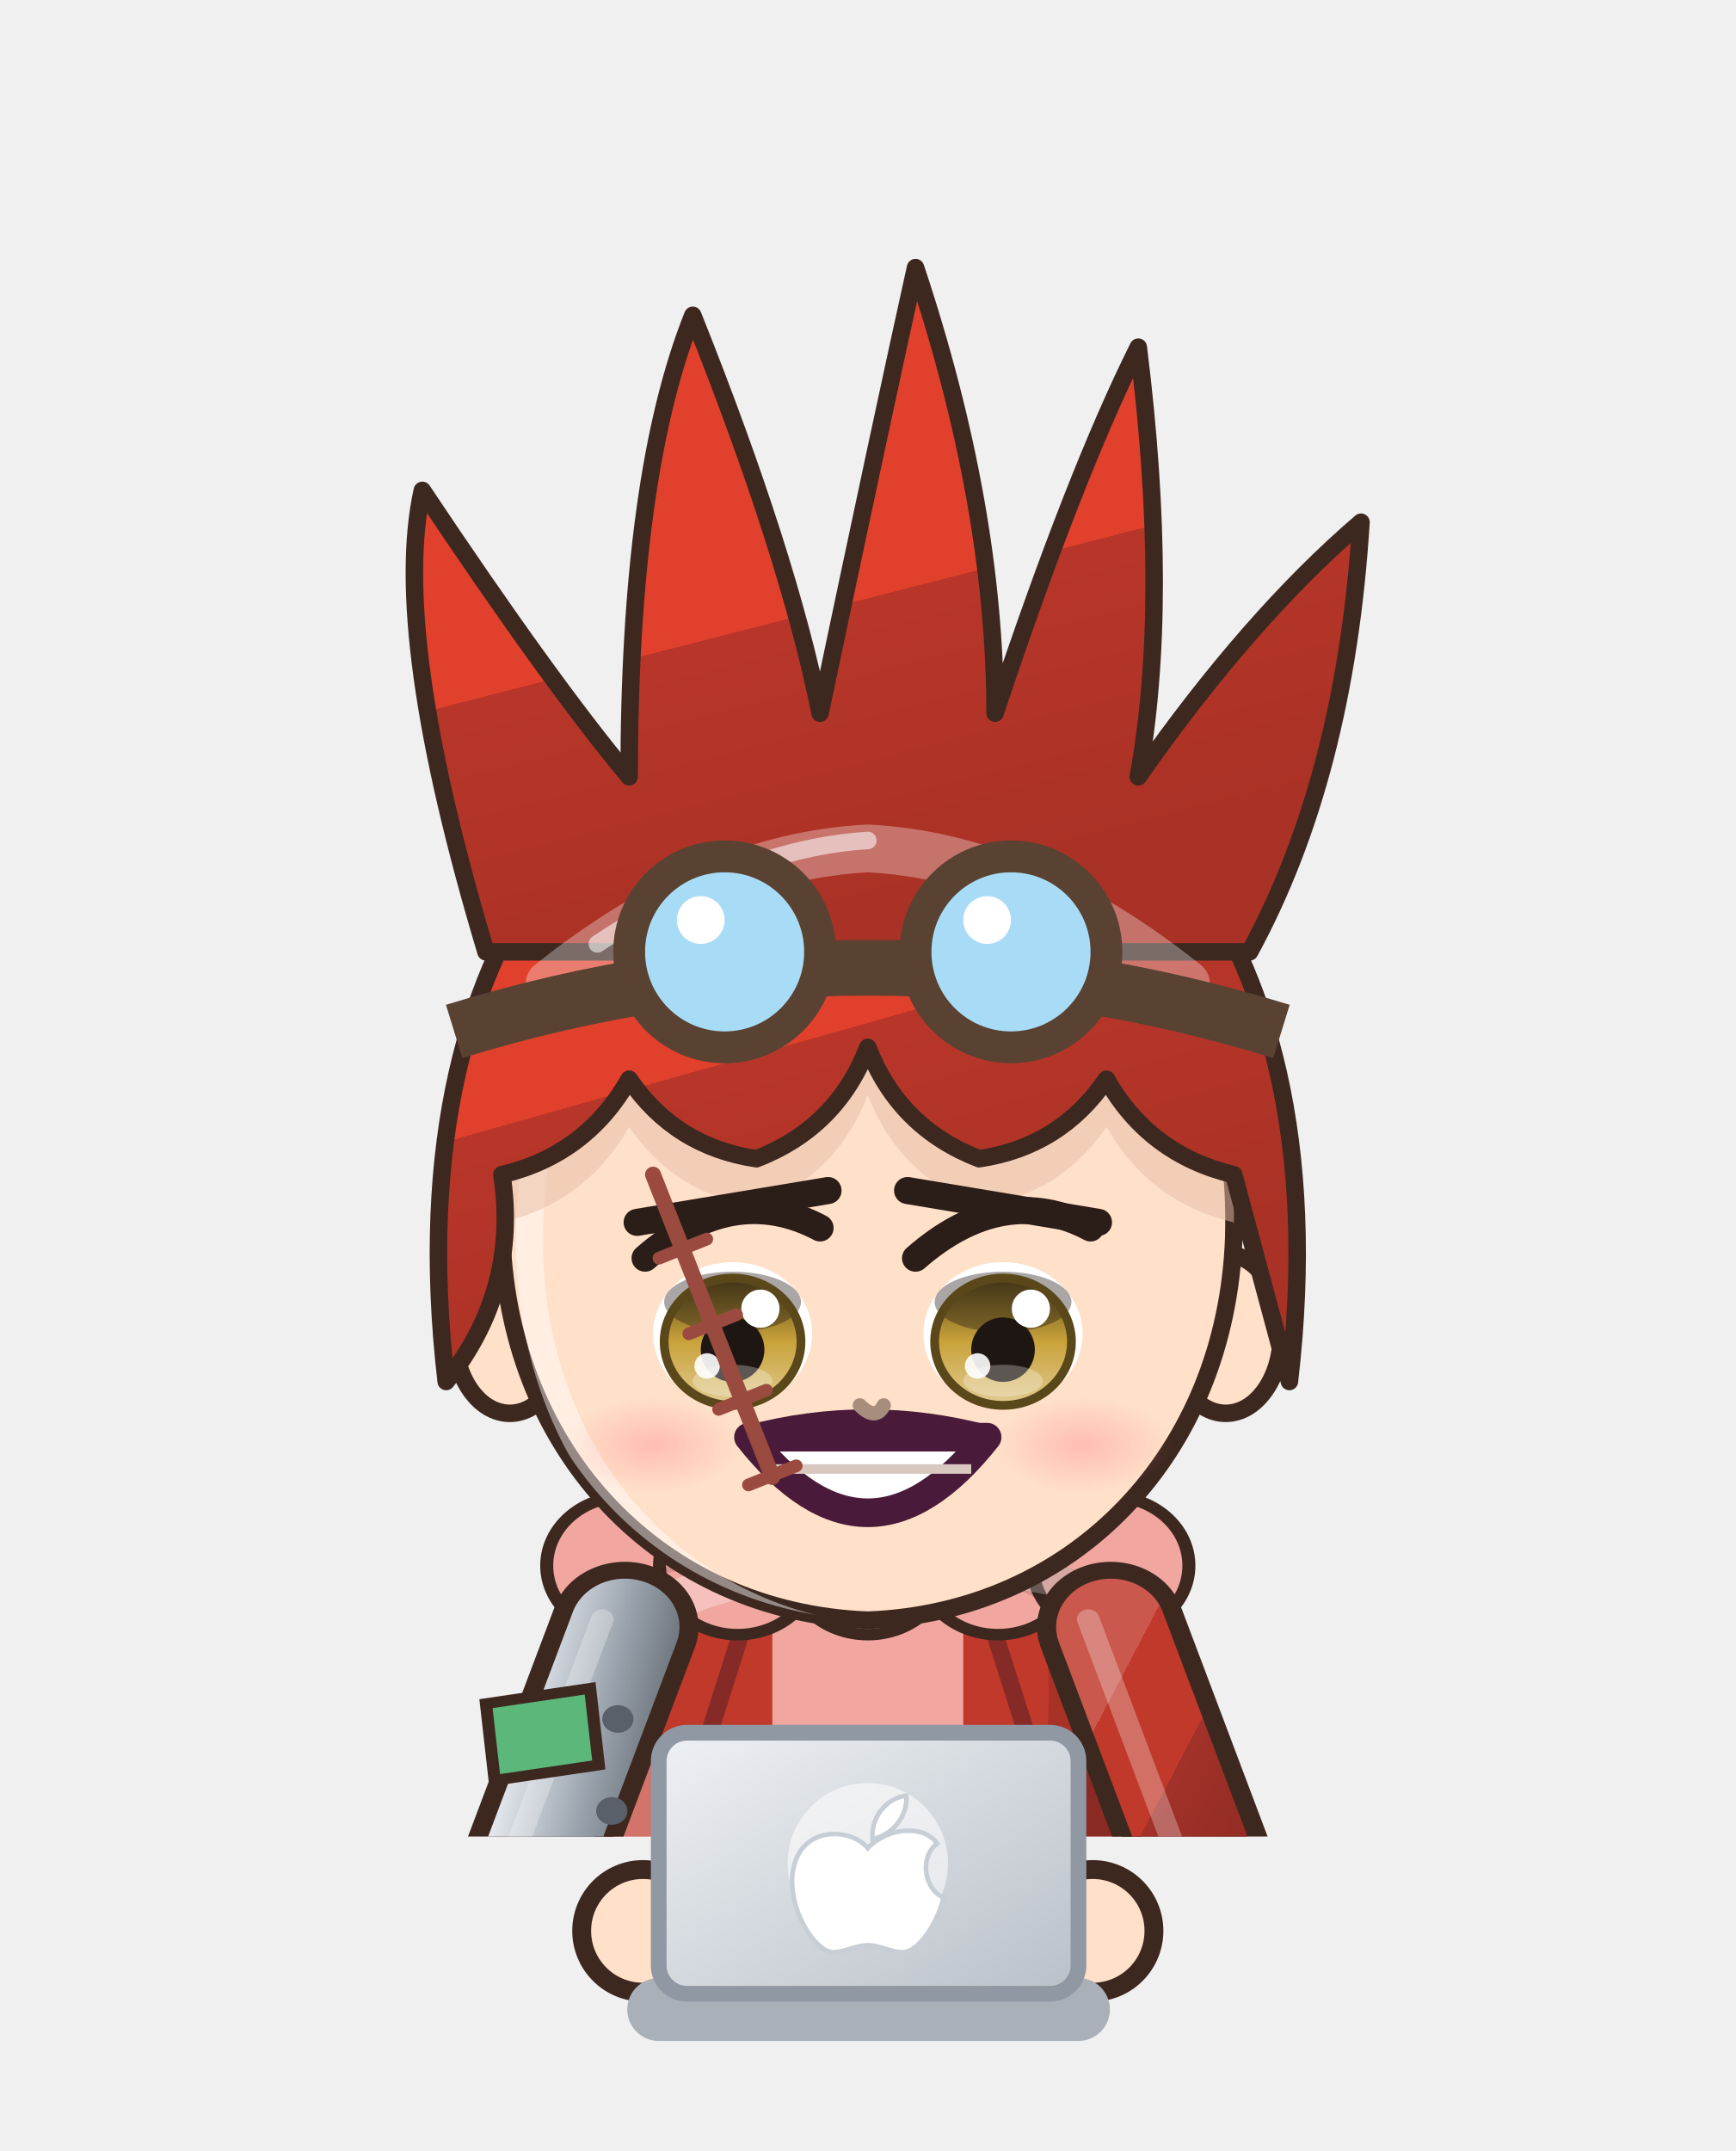
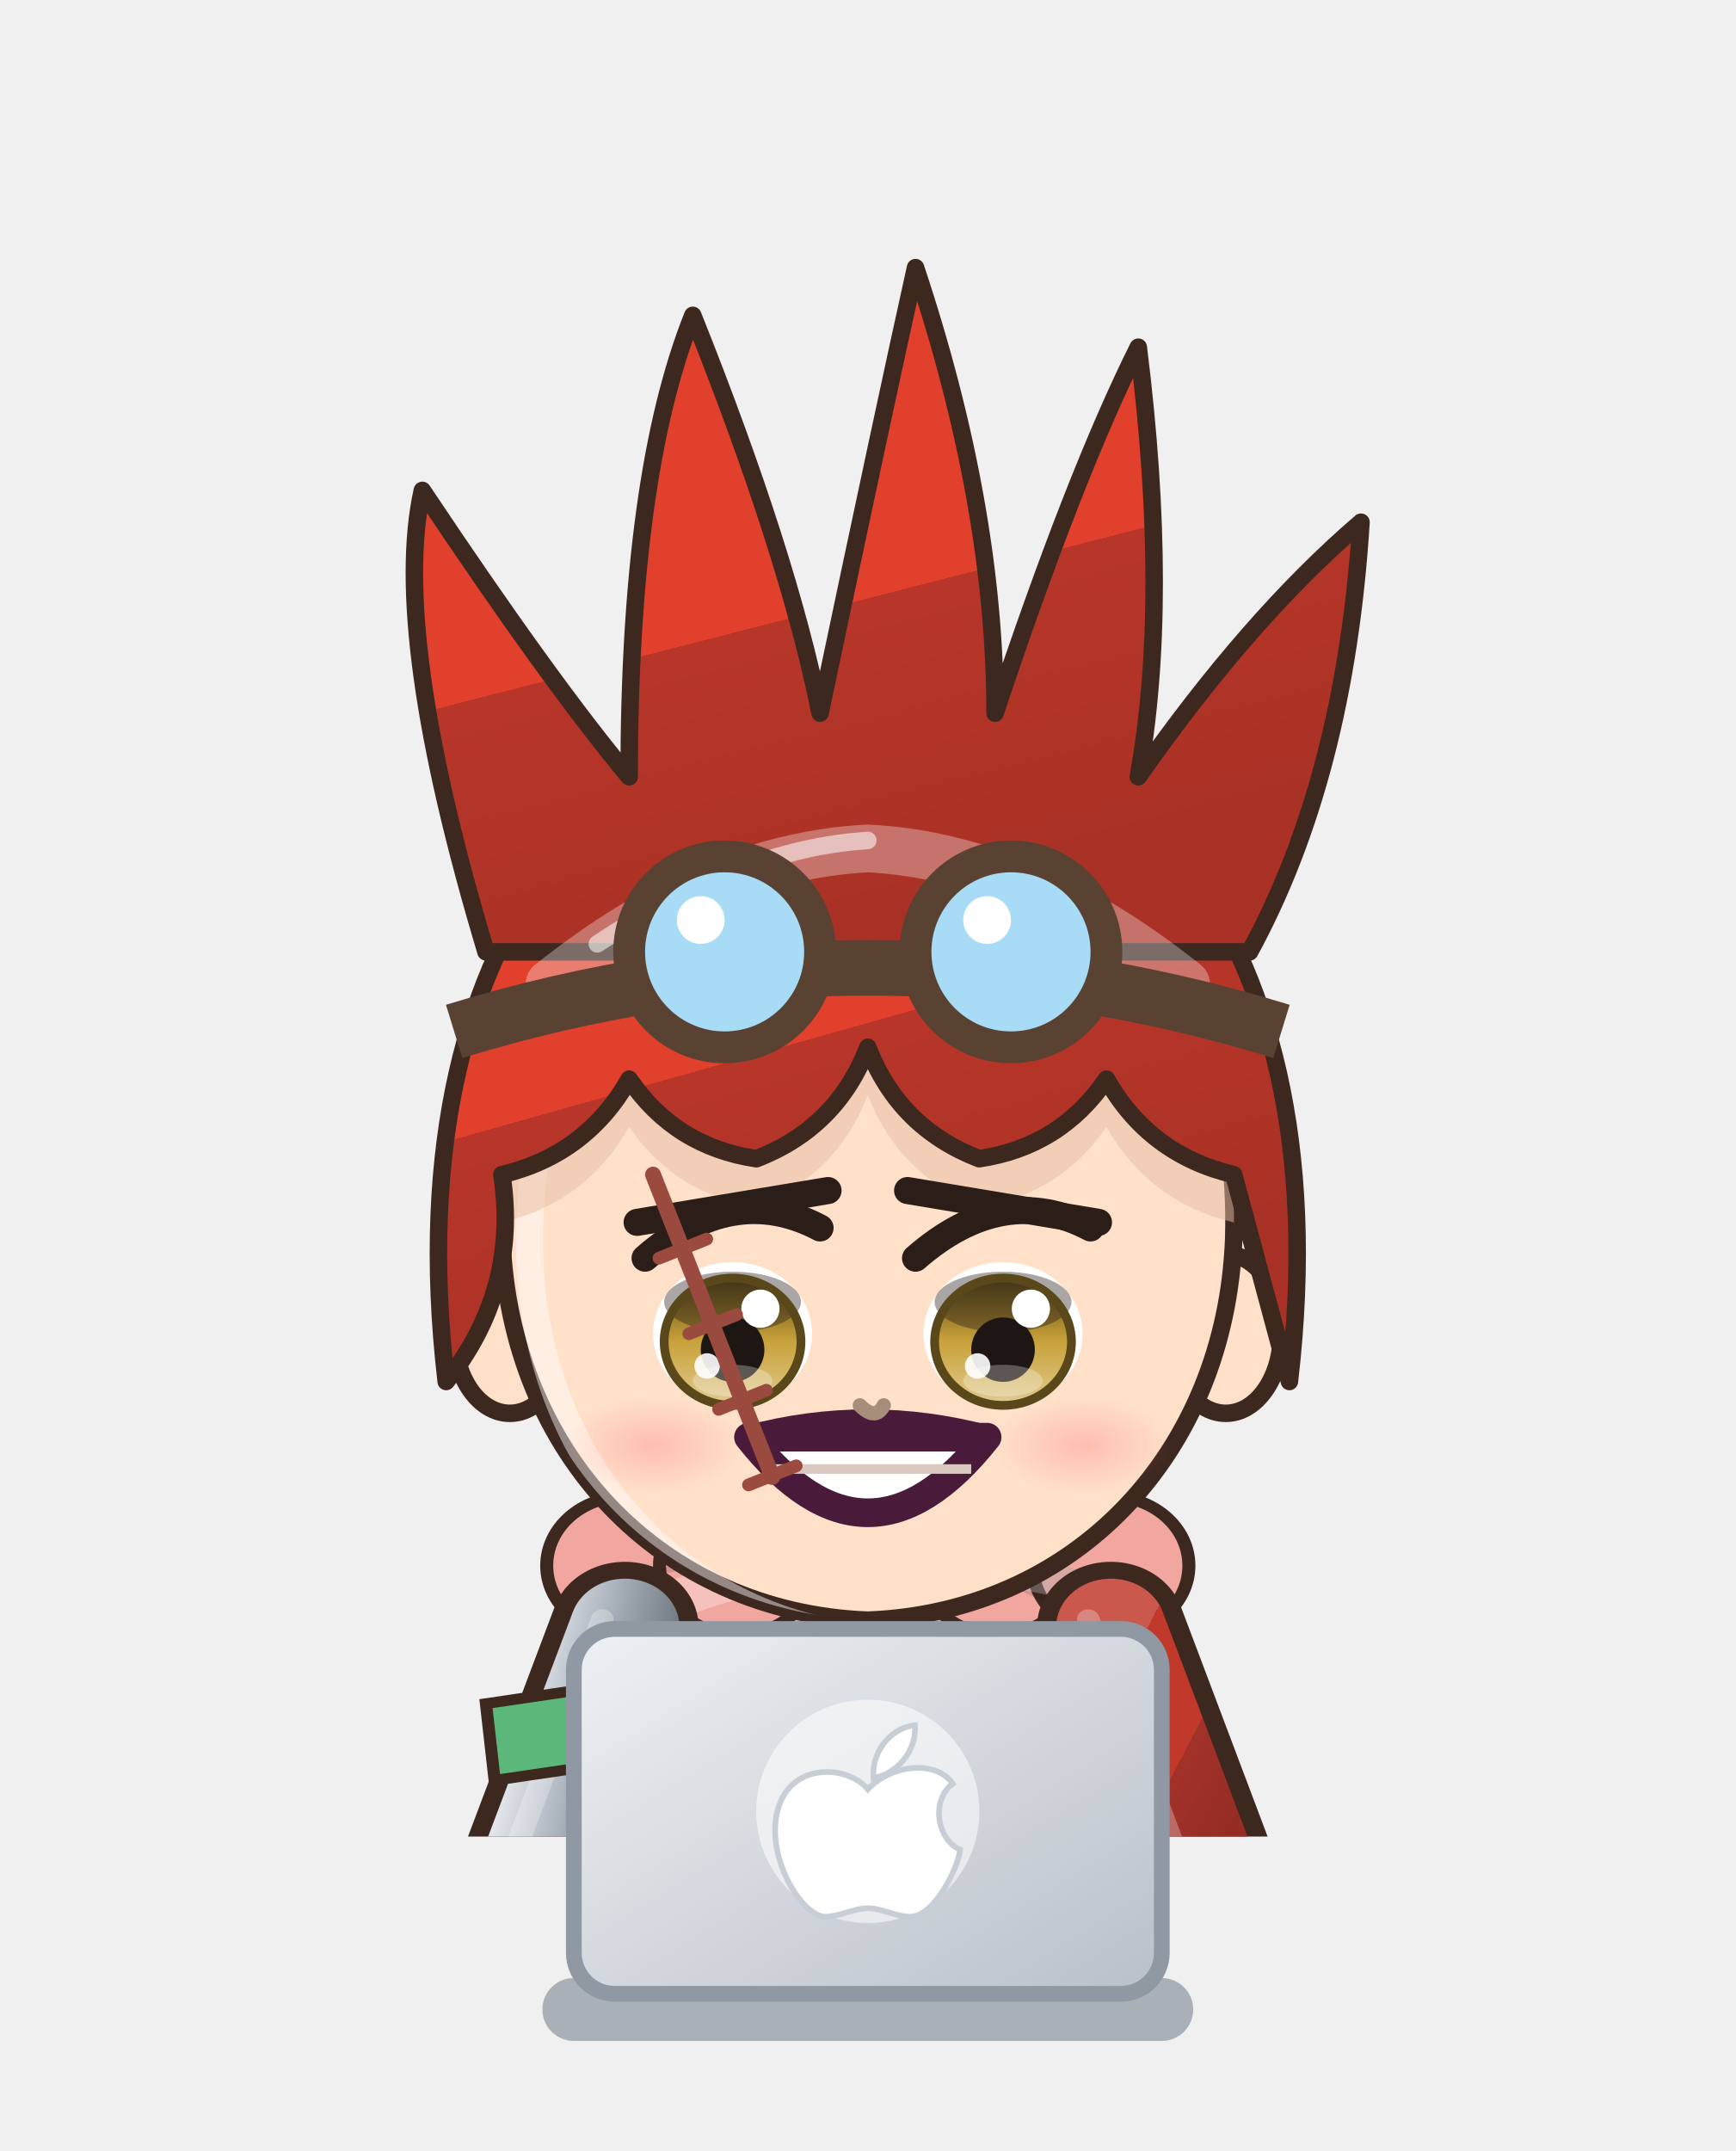
<svg xmlns="http://www.w3.org/2000/svg" viewBox="741.8 239.2 110.4 136.8" width="110.4" height="136.8">
  <svg x="741.8" y="239.2" viewBox="-120 -180 240 253.91" width="110.4" height="116.8">
    <defs>
      <linearGradient id="hair115" x1="0" y1="0" x2=".35" y2="1">
        <stop offset="0" stop-color="#e45e4d" />
        <stop offset=".16" stop-color="#e45e4d" />
        <stop offset=".16" stop-color="#e0402c" />
        <stop offset=".58" stop-color="#e0402c" />
        <stop offset=".58" stop-color="#b83629" />
        <stop offset="1" stop-color="#a93125" />
      </linearGradient>
      <radialGradient id="skin115" cx=".4" cy=".32" r=".85">
        <stop offset="0" stop-color="#ffe0c8" />
        <stop offset=".84" stop-color="#ffe0c8" />
        <stop offset=".84" stop-color="#f1cab1" />
        <stop offset="1" stop-color="#f1cab1" />
      </radialGradient>
      <linearGradient id="cloth115" x1="0" y1="0" x2=".45" y2="1">
        <stop offset="0" stop-color="#ca584c" />
        <stop offset=".16" stop-color="#ca584c" />
        <stop offset=".16" stop-color="#c0392b" />
        <stop offset=".6" stop-color="#c0392b" />
        <stop offset=".6" stop-color="#a23129" />
        <stop offset="1" stop-color="#952d25" />
      </linearGradient>
      <linearGradient id="iris115" x1="0" y1="0" x2="0" y2="1">
        <stop offset="0" stop-color="#5a481a" />
        <stop offset=".5" stop-color="#c9a23a" />
        <stop offset="1" stop-color="#e1cb92" />
      </linearGradient>
      <linearGradient id="gold115" x1="0" y1="0" x2="1" y2="1">
        <stop offset="0" stop-color="#f6d27a" />
        <stop offset=".55" stop-color="#d9a63a" />
        <stop offset="1" stop-color="#a8761e" />
      </linearGradient>
      <linearGradient id="steel115" x1="0" y1="0" x2="1" y2="1">
        <stop offset="0" stop-color="#e4e8ee" />
        <stop offset=".5" stop-color="#9aa3ad" />
        <stop offset="1" stop-color="#5a606a" />
      </linearGradient>
      <linearGradient id="beard115" x1="0" y1="0" x2="0" y2="1">
        <stop offset="0" stop-color="#e6e6ea" />
        <stop offset="1" stop-color="#b8b8c2" />
      </linearGradient>
      <radialGradient id="hawkiris115" cx=".45" cy=".4" r=".7">
        <stop offset="0" stop-color="#ffe27a" />
        <stop offset=".6" stop-color="#e8a52a" />
        <stop offset="1" stop-color="#9a5a12" />
      </radialGradient>
      <linearGradient id="straw115" x1="0" y1="0" x2=".3" y2="1">
        <stop offset="0" stop-color="#ffe7aa" />
        <stop offset=".16" stop-color="#ffe7aa" />
        <stop offset=".16" stop-color="#ffe39a" />
        <stop offset=".58" stop-color="#ffe39a" />
        <stop offset=".58" stop-color="#e9b456" />
        <stop offset="1" stop-color="#d6a54f" />
      </linearGradient>
      <radialGradient id="blush115">
        <stop offset="0" stop-color="#ff7f86" stop-opacity=".9" />
        <stop offset="1" stop-color="#ff7f86" stop-opacity="0" />
      </radialGradient>
      <clipPath id="face115">
        <path d="M -46,-4 C -47,-38 -25,-55 0,-55 C 25,-55 47,-38 46,-4 C 45,23 26,43 0,44 C -26,43 -45,23 -46,-4 Z" />
      </clipPath>
      <clipPath id="torso115">
        <path d="M -30,50 C -34,68 -28,94 -26,124 L 26,124 C 28,94 34,68 30,50 C 18,40 -18,40 -30,50 Z" />
      </clipPath>
    </defs>
    <ellipse cx="0" cy="208" rx="42" ry="7" fill="#000000" opacity=".16" />
    <g transform="translate(0,44.0) scale(1.100,1.100) translate(0,-44)" />
    <g transform="translate(0,205) scale(1.2,1.06) translate(0,-205)">
      <path d="M -23.5,118 Q -24.5,160.0 -20.5,202 L -5.5,202 Q -1.5,160.0 -2.5,118 Z" fill="#2b2a38" stroke="#3d2820" stroke-width="2.2" stroke-linejoin="round" />
      <path d="M -9,124 Q -8,160 -10,196" stroke="#000000" stroke-width="4.5" fill="none" opacity=".14" stroke-linecap="round" />
      <path d="M -18,126 Q -19,150 -18,170" stroke="#ffffff" stroke-width="2" fill="none" opacity=".22" stroke-linecap="round" />
      <ellipse cx="-13" cy="205" rx="14" ry="7" fill="#3a2a24" stroke="#3d2820" stroke-width="2.2" stroke-linejoin="round" />
      <ellipse cx="-17" cy="202.5" rx="5" ry="2" fill="#ffffff" opacity=".35" />
      <path d="M 2.5,118 Q 1.5,160.0 5.5,202 L 20.5,202 Q 24.5,160.0 23.5,118 Z" fill="#2b2a38" stroke="#3d2820" stroke-width="2.2" stroke-linejoin="round" />
      <path d="M 17,124 Q 18,160 16,196" stroke="#000000" stroke-width="4.5" fill="none" opacity=".14" stroke-linecap="round" />
      <path d="M 8,126 Q 7,150 8,170" stroke="#ffffff" stroke-width="2" fill="none" opacity=".22" stroke-linecap="round" />
      <ellipse cx="13" cy="205" rx="14" ry="7" fill="#3a2a24" stroke="#3d2820" stroke-width="2.2" stroke-linejoin="round" />
      <ellipse cx="9" cy="202.5" rx="5" ry="2" fill="#ffffff" opacity=".35" />
      <path d="M -30,50 C -34,68 -28,94 -26,124 L 26,124 C 28,94 34,68 30,50 C 18,40 -18,40 -30,50 Z" fill="url(#cloth115)" stroke="#3d2820" stroke-width="2.2" stroke-linejoin="round" />
      <path d="M -11,42 L 11,42 L 11,124 L -11,124 Z" fill="#f2a6a0" />
      <path d="M -11,42 L -20,74 L -11,124 M 11,42 L 20,74 L 11,124" stroke="#852a27" stroke-width="2" fill="none" />
      <circle cx="-28" cy="46" r="9" fill="#f2a6a0" stroke="#3d2820" stroke-width="1.5" />
      <circle cx="-15" cy="46" r="9" fill="#f2a6a0" stroke="#3d2820" stroke-width="1.5" />
      <circle cx="0" cy="46" r="9" fill="#f2a6a0" stroke="#3d2820" stroke-width="1.5" />
      <circle cx="15" cy="46" r="9" fill="#f2a6a0" stroke="#3d2820" stroke-width="1.5" />
      <circle cx="28" cy="46" r="9" fill="#f2a6a0" stroke="#3d2820" stroke-width="1.5" />
      <g clip-path="url(#torso115)">
        <path d="M -30,50 C -34,68 -28,94 -26,124 L 26,124 C 28,94 34,68 30,50 C 18,40 -18,40 -30,50 Z" transform="translate(4,3)" fill="none" stroke="#ffffff" stroke-width="5" opacity=".3" />
        <path d="M -30,50 C -34,68 -28,94 -26,124 L 26,124 C 28,94 34,68 30,50 C 18,40 -18,40 -30,50 Z" transform="translate(-6,-2)" fill="none" stroke="#000000" stroke-width="9" opacity=".13" />
      </g>
      <path d="M -27,112 L -36,176 L -10,176 L -9,118 Z M 27,112 L 36,176 L 10,176 L 9,118 Z" fill="url(#cloth115)" stroke="#3d2820" stroke-width="2.2" stroke-linejoin="round" />
      <path d="M -28,54 L -38,84 L -31,102" stroke="#3d2820" stroke-width="17" fill="none" stroke-linecap="round" stroke-linejoin="round" />
      <path d="M -28,54 L -38,84 L -31,102" stroke="url(#steel115)" stroke-width="12.6" fill="none" stroke-linecap="round" stroke-linejoin="round" />
      <path d="M -28,54 L -38,84 L -31,102" transform="translate(-2.6,-1)" stroke="#ffffff" stroke-width="2.6" fill="none" stroke-linecap="round" stroke-linejoin="round" opacity=".28" />
      <circle cx="-28.8" cy="66.0" r="1.8" fill="#5a606a" />
      <circle cx="-29.5" cy="78.0" r="1.8" fill="#5a606a" />
      <circle cx="-30.2" cy="90.0" r="1.8" fill="#5a606a" />
      <path d="M 28,54 L 38,84 L 31,102" stroke="#3d2820" stroke-width="17" fill="none" stroke-linecap="round" stroke-linejoin="round" />
      <path d="M 28,54 L 38,84 L 31,102" stroke="url(#cloth115)" stroke-width="12.6" fill="none" stroke-linecap="round" stroke-linejoin="round" />
      <path d="M 28,54 L 38,84 L 31,102" transform="translate(-2.6,-1)" stroke="#ffffff" stroke-width="2.6" fill="none" stroke-linecap="round" stroke-linejoin="round" opacity=".28" />
      <circle cx="-31" cy="102" r="8.5" fill="url(#steel115)" stroke="#3d2820" stroke-width="2.2" />
      <circle cx="31" cy="102" r="8.5" fill="url(#skin115)" stroke="#3d2820" stroke-width="2.2" />
      <path d="M -44,64 L -32,62 L -31,72 L -43,74 Z" fill="#5cb87a" stroke="#3d2820" stroke-width="1.4" />
      <path d="M -10,34 L 10,34 L 9,46 Q 0,50 -9,46 Z" fill="#f1cab1" />
    </g>
    <g transform="translate(0,44.0) scale(1.100,1.100) translate(0,-44)">
      <ellipse cx="-45" cy="8" rx="7" ry="10" fill="url(#skin115)" stroke="#3d2820" stroke-width="2.2" stroke-linejoin="round" />
      <ellipse cx="45" cy="8" rx="7" ry="10" fill="url(#skin115)" stroke="#3d2820" stroke-width="2.2" stroke-linejoin="round" />
      <path d="M -46,-4 C -47,-38 -25,-55 0,-55 C 25,-55 47,-38 46,-4 C 45,23 26,43 0,44 C -26,43 -45,23 -46,-4 Z" fill="url(#skin115)" stroke="#3d2820" stroke-width="2.2" stroke-linejoin="round" />
      <g clip-path="url(#face115)">
        <path d="M -46,-4 C -47,-38 -25,-55 0,-55 C 25,-55 47,-38 46,-4 C 45,23 26,43 0,44 C -26,43 -45,23 -46,-4 Z" transform="translate(3.5,2.5)" fill="none" stroke="#ffffff" stroke-width="3.4" opacity=".45" />
      </g>
      <g clip-path="url(#face115)">
        <path d="M -53,14 C -60,-46 -28,-72 0,-72 C 28,-72 60,-46 53,14 L 46,-12 Q 35.4,-14.5 30,-24 Q 24.2,-15.5 14,-14 Q 3.9,-17.9 0,-28 Q -3.9,-17.9 -14,-14 Q -24.2,-15.5 -30,-24 Q -35.4,-14.5 -46,-12 Q -43.8,2.5 -53,14 Z" transform="translate(0,6)" fill="#e7bca4" opacity=".5" />
      </g>
      <ellipse cx="-17" cy="8" rx="10" ry="9" fill="#ffffff" />
      <ellipse cx="-17" cy="9" rx="8.6" ry="8" fill="url(#iris115)" />
      <ellipse cx="-17" cy="4.0" rx="8.6" ry="3.8" fill="#1e1612" opacity=".38" />
      <ellipse cx="-17" cy="9" rx="8.6" ry="8" fill="none" stroke="#5a481a" stroke-width="1.1" />
      <ellipse cx="-17" cy="10" rx="4" ry="4.05" fill="#1e1612" />
      <ellipse cx="-17" cy="13.9" rx="5" ry="2.0" fill="#ffffff" opacity=".28" />
      <circle cx="-13.5" cy="4.85" r="2.4" fill="#ffffff" />
      <circle cx="-20.2" cy="12.05" r="1.6" fill="#ffffff" opacity=".9" />
      <path d="M -28,-1.5 Q -17,-11.1 -6,-5.3" stroke="#2b1d18" stroke-width="3.4" fill="none" stroke-linecap="round" />
      <path d="M -29,-6 L -5,-10" stroke="#2b1d18" stroke-width="3.4" stroke-linecap="round" />
      <ellipse cx="17" cy="8" rx="10" ry="9" fill="#ffffff" />
      <ellipse cx="17" cy="9" rx="8.6" ry="8" fill="url(#iris115)" />
      <ellipse cx="17" cy="4.0" rx="8.6" ry="3.8" fill="#1e1612" opacity=".38" />
      <ellipse cx="17" cy="9" rx="8.6" ry="8" fill="none" stroke="#5a481a" stroke-width="1.1" />
      <ellipse cx="17" cy="10" rx="4" ry="4.05" fill="#1e1612" />
      <ellipse cx="17" cy="13.9" rx="5" ry="2.0" fill="#ffffff" opacity=".28" />
      <circle cx="20.5" cy="4.85" r="2.4" fill="#ffffff" />
      <circle cx="13.8" cy="12.05" r="1.6" fill="#ffffff" opacity=".9" />
      <path d="M 6,-1.5 Q 17,-11.1 28,-5.3" stroke="#2b1d18" stroke-width="3.4" fill="none" stroke-linecap="round" />
      <path d="M 5,-10 L 29,-6" stroke="#2b1d18" stroke-width="3.4" stroke-linecap="round" />
      <path d="M -15,21 Q 0,40 15,21 Z" fill="#ffffff" stroke="#4a1a3a" stroke-width="3.6" stroke-linejoin="round" />
      <path d="M -13,25 L 13,25" stroke="#d8c8c0" stroke-width="1.2" />
      <path d="M -15,21 Q 0,17 15,21" stroke="#4a1a3a" stroke-width="3" fill="none" stroke-linecap="round" />
      <ellipse cx="-27" cy="22" rx="11" ry="6" fill="url(#blush115)" opacity="0.40" />
      <ellipse cx="27" cy="22" rx="11" ry="6" fill="url(#blush115)" opacity="0.40" />
      <path d="M -1,17 Q 1,19 2,17" stroke="#a78d7c" stroke-width="1.8" fill="none" stroke-linecap="round" />
      <path d="M -27,-12 L -12,26" stroke="#9a4a3e" stroke-width="2" stroke-linecap="round" />
      <path d="M -26.25,-1.5 l 6,-2.4" stroke="#9a4a3e" stroke-width="1.6" stroke-linecap="round" />
      <path d="M -22.5,8.0 l 6,-2.4" stroke="#9a4a3e" stroke-width="1.6" stroke-linecap="round" />
      <path d="M -18.75,17.5 l 6,-2.4" stroke="#9a4a3e" stroke-width="1.6" stroke-linecap="round" />
      <path d="M -15.0,27.0 l 6,-2.4" stroke="#9a4a3e" stroke-width="1.6" stroke-linecap="round" />
      <path d="M -53,14 C -60,-46 -28,-72 0,-72 C 28,-72 60,-46 53,14 L 46,-12 Q 35.4,-14.5 30,-24 Q 24.2,-15.5 14,-14 Q 3.9,-17.9 0,-28 Q -3.9,-17.9 -14,-14 Q -24.2,-15.5 -30,-24 Q -35.4,-14.5 -46,-12 Q -43.8,2.5 -53,14 Z" fill="url(#hair115)" stroke="#3d2820" stroke-width="2.2" stroke-linejoin="round" />
      <path d="M -48,-40 Q -60,-80 -56,-98 Q -40,-74 -30,-62 Q -30,-100 -22,-120 Q -10,-90 -6,-70 Q 2,-108 6,-126 Q 16,-96 16,-70 Q 26,-100 34,-116 Q 38,-84 34,-62 Q 48,-82 62,-94 Q 60,-62 48,-40 Z" fill="url(#hair115)" stroke="#3d2820" stroke-width="2.2" stroke-linejoin="round" />
      <defs>
        <clipPath id="hf115">
          <path d="M -53,14 C -60,-46 -28,-72 0,-72 C 28,-72 60,-46 53,14 L 46,-12 Q 35.4,-14.5 30,-24 Q 24.2,-15.5 14,-14 Q 3.9,-17.9 0,-28 Q -3.9,-17.9 -14,-14 Q -24.2,-15.5 -30,-24 Q -35.4,-14.5 -46,-12 Q -43.8,2.5 -53,14 Z" />
        </clipPath>
      </defs>
      <g clip-path="url(#hf115)">
        <path d="M -40,-36 Q -20,-52 0,-53 Q 20,-52 40,-36" stroke="#ffffff" stroke-width="6" fill="none" stroke-linecap="round" opacity=".32" />
        <path d="M -34,-41 Q -16,-53 0,-54" stroke="#ffffff" stroke-width="2.2" fill="none" stroke-linecap="round" opacity=".55" />
      </g>
      <path d="M -52,-30 Q 0,-46 52,-30" stroke="#5a4232" stroke-width="7" fill="none" />
      <circle cx="-18" cy="-40" r="12" fill="#a8dcf6" stroke="#5a4232" stroke-width="4" />
      <circle cx="-21" cy="-44" r="3" fill="#ffffff" />
      <circle cx="18" cy="-40" r="12" fill="#a8dcf6" stroke="#5a4232" stroke-width="4" />
      <circle cx="15" cy="-44" r="3" fill="#ffffff" />
    </g>
    <g transform="translate(0,205) scale(1.2,1.06) translate(0,-205)" />
  </svg>
  <circle cx="782.7" cy="362.0" r="3.9" fill="#ffe0c8" stroke="#3d2820" stroke-width="1.2" />
  <circle cx="811.3" cy="362.0" r="3.9" fill="#ffe0c8" stroke="#3d2820" stroke-width="1.2" />
  <defs>
    <linearGradient id="lp116" x1="0" y1="0" x2="1" y2="1">
      <stop offset="0" stop-color="#eef1f4" />
      <stop offset="1" stop-color="#b9c0c8" />
    </linearGradient>
  </defs>
-   <rect x="781.7" y="365.0" width="30.7" height="4" rx="2" fill="#a9b0b8" />
-   <rect x="783.7" y="349.4" width="26.7" height="16.6" rx="1.8" fill="url(#lp116)" stroke="#8f98a3" stroke-width="1" />
-   <ellipse cx="797.0" cy="357.7" rx="5.1" ry="5.1" fill="#ffffff" opacity=".55" />
-   <path d="M 0,-4 C -2,-6.5 -8,-7 -9.5,-2 C -11,3 -7,9.5 -4.5,9.5 C -3,9.5 -1.5,8.6 0,8.6 C 1.5,8.6 3,9.5 4.5,9.5 C 7,9.5 9.5,4.5 9.8,2.4 C 7.4,1.4 6.6,-2.8 9,-4.6 C 7.2,-7.2 2.4,-6.6 0,-4 Z M 0.6,-5.2 C 0.4,-8.4 2.8,-10.6 5,-10.8 C 5.2,-8 3,-5.6 0.6,-5.2 Z" transform="translate(797.0,358.7) scale(0.49)" fill="#ffffff" stroke="#c8ced6" stroke-width=".6" />
+   <rect x="776.3" y="365.0" width="41.4" height="4" rx="2" fill="#a9b0b8" />
+   <rect x="778.3" y="342.8" width="37.4" height="23.2" rx="2.6" fill="url(#lp116)" stroke="#8f98a3" stroke-width="1" />
+   <ellipse cx="797.0" cy="354.4" rx="7.1" ry="7.1" fill="#ffffff" opacity=".55" />
+   <path d="M 0,-4 C -2,-6.5 -8,-7 -9.5,-2 C -11,3 -7,9.5 -4.5,9.5 C -3,9.5 -1.5,8.6 0,8.6 C 1.5,8.6 3,9.5 4.5,9.5 C 7,9.5 9.5,4.5 9.8,2.4 C 7.4,1.4 6.6,-2.8 9,-4.6 C 7.2,-7.2 2.4,-6.6 0,-4 Z M 0.6,-5.2 C 0.4,-8.4 2.8,-10.6 5,-10.8 C 5.2,-8 3,-5.6 0.6,-5.2 Z" transform="translate(797.0,355.4) scale(0.60)" fill="#ffffff" stroke="#c8ced6" stroke-width=".6" />
</svg>
